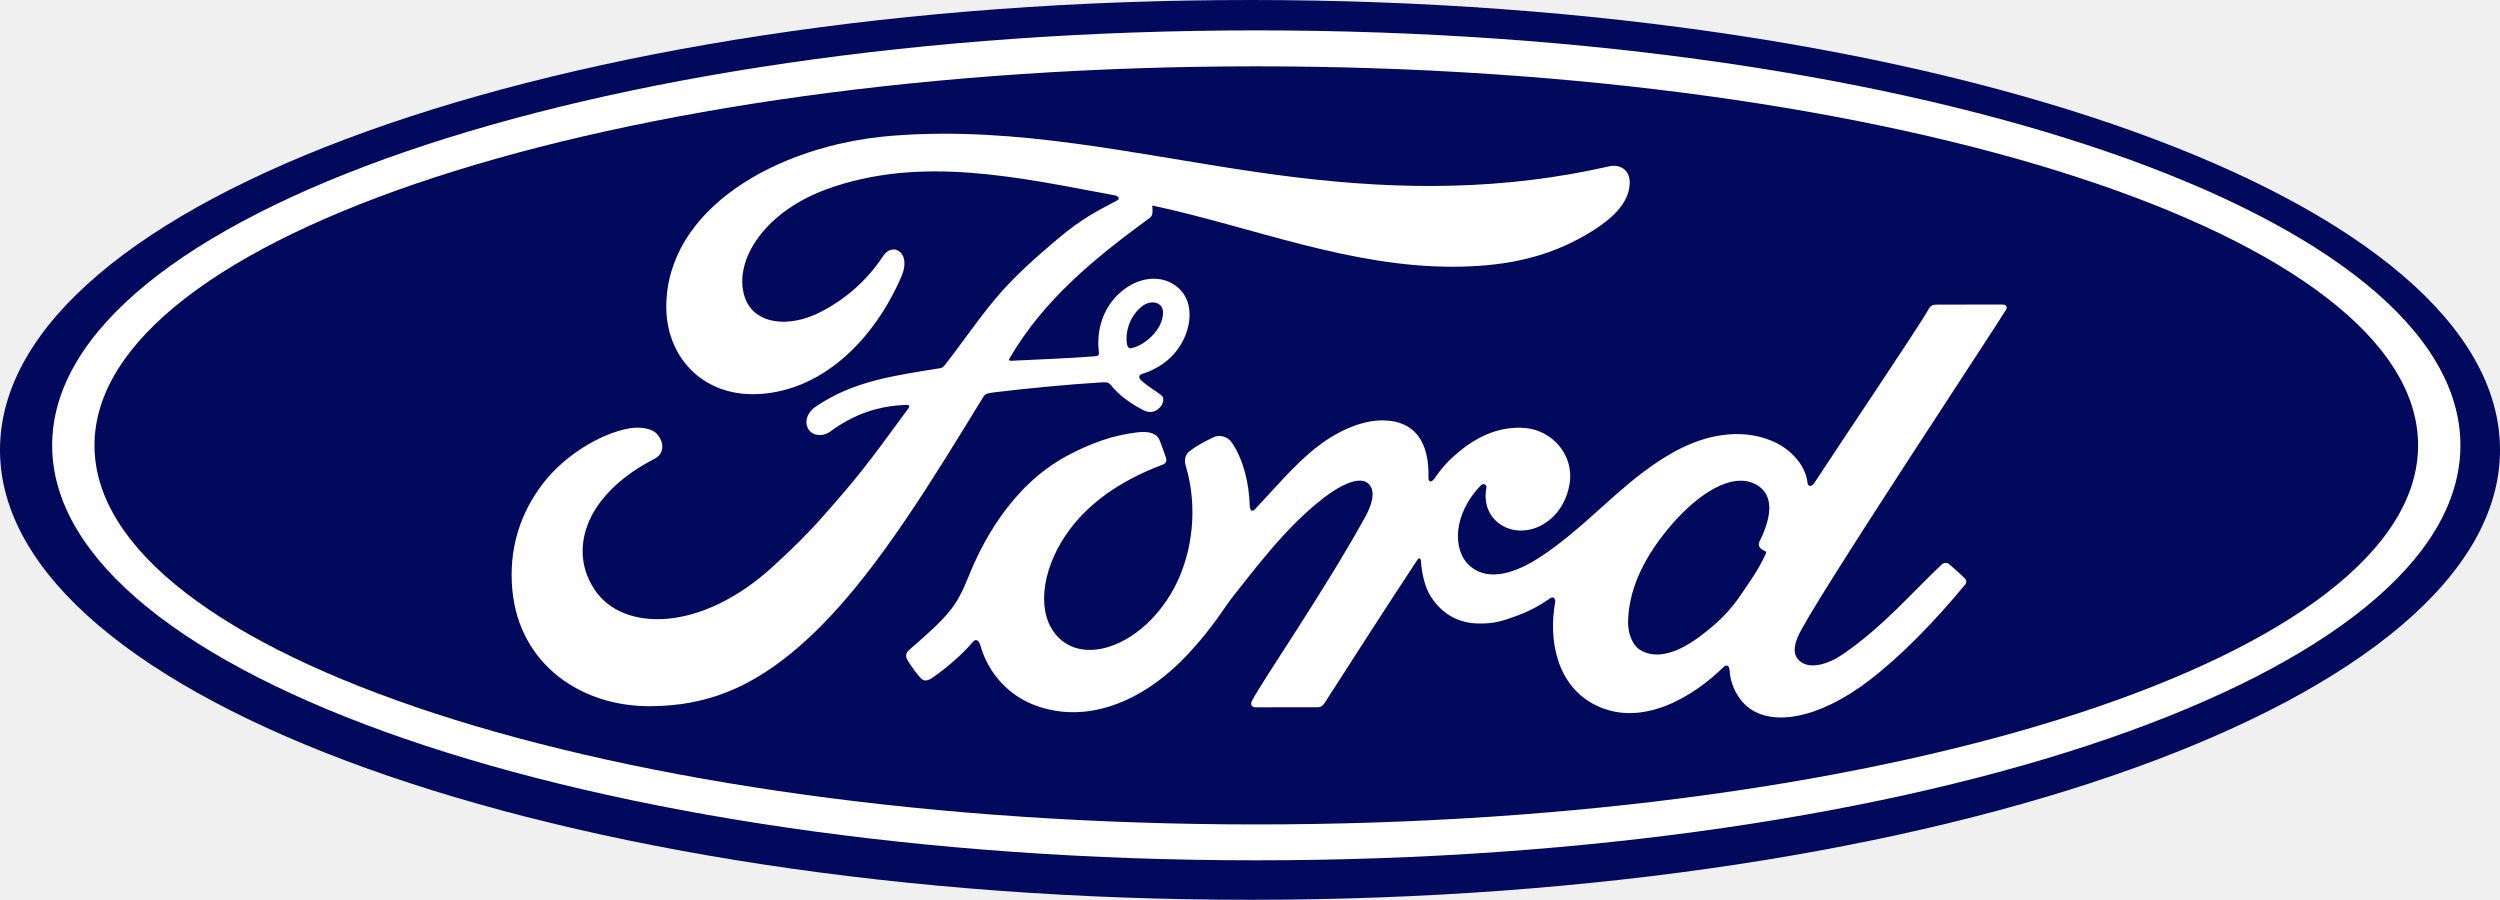
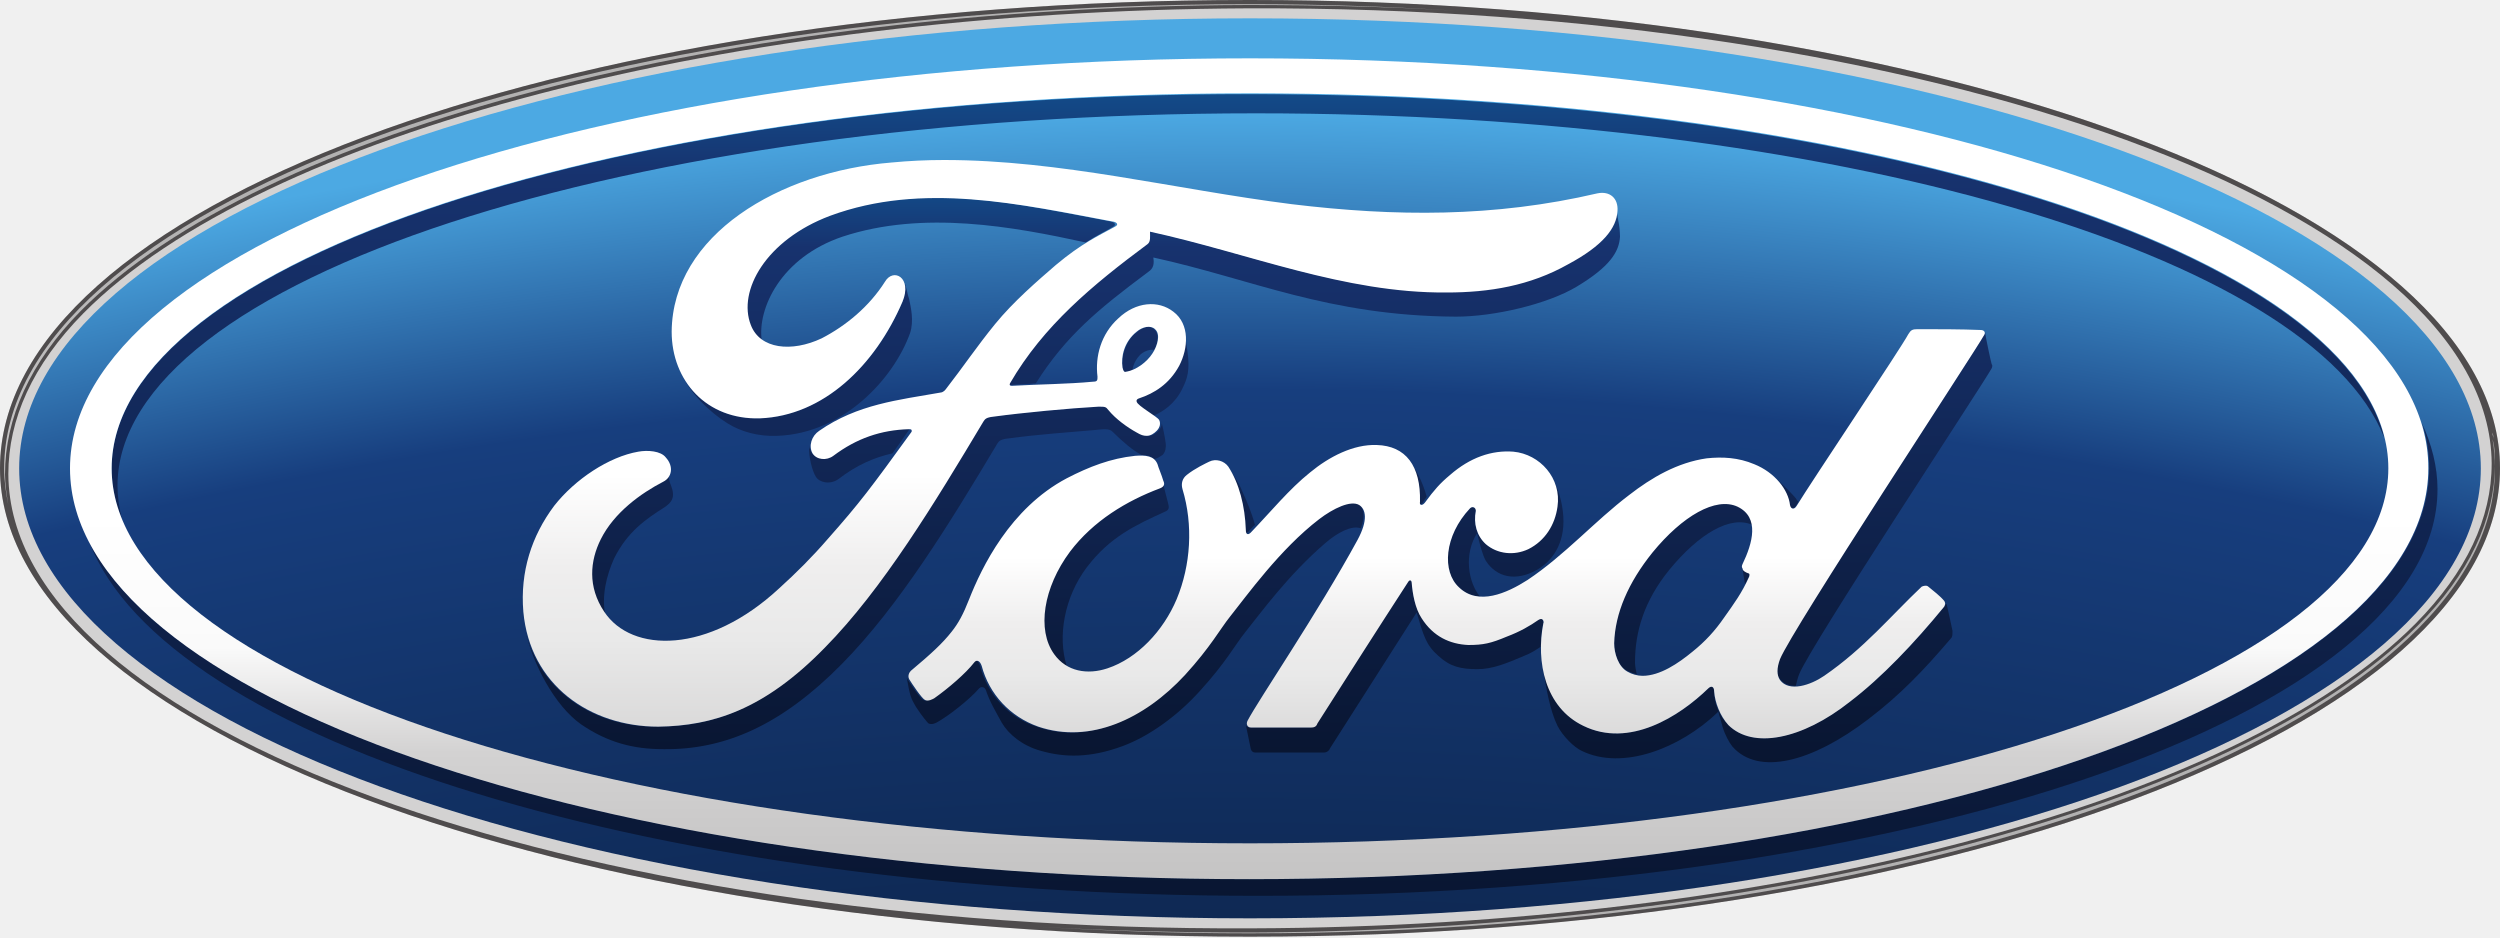
- <svg xmlns="http://www.w3.org/2000/svg" width="1000" height="359.914" version="1.1" viewBox="0 0 264.583 95.227" id="svg16">
-   <defs id="defs20" />
-   <g id="g2317">
-     <path d="M 132.292,0 C 59.2,0 -1.9786051e-4,21.282 -1.9786051e-4,47.615 c 0,26.324 59.204,47.613 132.292,47.613 73.097,0 132.292,-21.289 132.292,-47.613 C 264.584,21.281 205.39,0 132.292,0 Z" fill="#064a93" id="path2" style="fill:#00095b;fill-opacity:1;stroke-width:1" />
-     <path d="m 132.962,91.051 c -70.385,0 -127.442,-19.661 -127.442,-43.917 0,-24.258 57.058,-43.919 127.442,-43.919 70.378,0 127.432,19.659 127.432,43.919 0,24.254 -57.056,43.917 -127.432,43.917 z m 0,-84.03 c -67.912,0 -122.962,17.956 -122.962,40.114 0,22.158 55.048,40.117 122.962,40.117 67.911,0 122.952,-17.959 122.952,-40.117 0,-22.157 -55.045,-40.114 -122.952,-40.114 z" id="path6" style="fill:#ffffff;stroke-width:1" />
-     <path id="path8" style="fill:#ffffff;stroke-width:1" d="m 99.718,14.153 c -1.809,0.006 -3.626,0.076 -5.457,0.226 -12.155,1.013 -23.725,7.789 -23.746,18.077 -0.013,5.217 3.733,9.444 9.537,9.258 6.82,-0.229 12.419,-5.639 15.35,-12.46 1.112,-2.588 -0.948,-3.663 -1.928,-2.173 a 17.298,17.298 0 0 1 -6.882,6.062 c -3.209,1.556 -6.639,1.136 -7.679,-1.444 -1.462,-3.64 1.577,-9.087 8.512,-11.65 10.017,-3.672 20.498,-1.243 30.583,0.633 0.144,0 0.681,0.295 0.206,0.54 -1.806,0.975 -3.584,1.768 -6.354,4.128 -1.986,1.684 -4.586,3.926 -6.597,6.368 -1.996,2.407 -3.411,4.554 -5.283,6.934 -0.261,0.344 -0.582,0.328 -0.578,0.328 -4.563,0.763 -9.03,1.274 -13.12,4.09 -0.846,0.578 -1.213,1.604 -0.7,2.389 0.461,0.696 1.515,0.77 2.247,0.243 2.541,-1.882 5.157,-2.768 8.157,-2.85 0.131,0.008 0.194,0.029 0.231,0.109 0.023,0.045 0.009,0.14 -0.045,0.21 -4.494,6.173 -5.619,7.568 -9,11.395 -1.729,1.967 -3.43,3.627 -5.33,5.355 -7.676,7.061 -15.932,6.939 -18.894,2.512 -1.77,-2.657 -1.537,-5.446 -0.377,-7.76 1.428,-2.834 4.314,-4.911 6.714,-6.124 0.891,-0.45 1.147,-1.578 0.255,-2.606 -0.567,-0.67 -1.942,-0.789 -2.966,-0.603 -3.144,0.575 -6.859,2.928 -9.054,5.76 -2.474,3.178 -3.71,7.036 -3.295,11.366 0.745,7.813 7.242,12.326 14.618,12.274 5.869,-0.045 11.398,-1.806 18.05,-8.493 6.201,-6.236 11.851,-15.551 17.141,-24.189 0.166,-0.276 0.284,-0.424 1.088,-0.523 3.318,-0.411 8.217,-0.879 11.357,-1.059 0.698,-0.038 0.84,-0.03 1.12,0.315 0.818,1.022 2.047,1.889 3.031,2.417 0.48,0.258 0.708,0.387 1.085,0.393 0.465,0.01 0.827,-0.238 1.061,-0.5 0.333,-0.362 0.425,-0.835 0.245,-1.141 -0.188,-0.32 -2.378,-1.522 -2.443,-2.008 -0.048,-0.303 0.287,-0.376 0.287,-0.376 1.61,-0.5 3.285,-1.529 4.3,-3.454 0.997,-1.895 1.158,-4.424 -0.666,-5.83 -1.601,-1.235 -4.02,-1.04 -5.95,0.675 -1.888,1.665 -2.513,4.087 -2.258,6.21 0.046,0.368 0.027,0.492 -0.48,0.534 -2.902,0.23 -5.698,0.31 -8.808,0.473 -0.208,0.015 -0.274,-0.121 -0.153,-0.264 3.581,-6.16 8.928,-10.547 14.842,-14.867 0.392,-0.291 0.272,-0.844 0.256,-1.306 10.678,2.297 20.997,6.572 32.076,6.481 4.581,-0.037 8.967,-0.727 13.159,-3.004 3.687,-1.991 5.183,-3.833 5.293,-5.747 0.086,-1.323 -0.843,-2.159 -2.166,-1.874 -11.193,2.546 -21.871,2.518 -33.007,1.184 -12.719,-1.529 -24.924,-4.676 -37.584,-4.636 z m 22.343,17.853 c 0.262,0.014 0.506,0.101 0.704,0.269 0.59,0.499 0.311,1.744 -0.285,2.606 -0.651,0.951 -1.755,1.772 -2.762,1.972 -0.202,0.037 -0.377,-0.049 -0.46,-0.492 h -0.001 c -0.164,-1.173 0.222,-2.744 1.488,-3.851 0.396,-0.347 0.88,-0.527 1.316,-0.504 z m 89.855,0.225 c -2.035,0 -4.704,0.004 -6.825,0.004 -0.505,0 -0.766,0.061 -1.005,0.526 -0.782,1.485 -10.32,15.638 -12.096,18.388 -0.298,0.418 -0.664,0.36 -0.706,-0.117 -0.18,-1.632 -1.603,-3.508 -3.846,-4.406 -1.71,-0.687 -3.382,-0.811 -5.119,-0.583 -3.137,0.417 -5.932,2.057 -8.39,3.904 -3.703,2.789 -6.898,6.4 -11.023,9.07 -2.252,1.453 -5.335,2.72 -7.398,0.83 -1.867,-1.714 -1.657,-5.522 1.2,-8.466 0.301,-0.309 0.662,-0.051 0.605,0.226 -0.27,1.332 0.062,2.656 1.083,3.585 1.246,1.105 3.03,1.231 4.556,0.493 1.802,-0.883 2.86,-2.59 3.17,-4.528 0.477,-3.005 -1.86,-5.656 -4.782,-5.868 -2.375,-0.165 -4.652,0.653 -6.87,2.467 -1.113,0.913 -1.746,1.589 -2.707,2.943 -0.235,0.334 -0.595,0.368 -0.583,-0.125 0.111,-3.847 -1.497,-6.012 -4.71,-6.083 -2.492,-0.058 -5.157,1.28 -7.233,2.92 -2.276,1.81 -4.266,4.208 -6.399,6.462 -0.265,0.278 -0.497,0.265 -0.571,-0.274 -0.065,-2.549 -0.712,-5.018 -1.904,-6.771 -0.421,-0.61 -1.308,-0.912 -2.054,-0.5 -0.344,0.187 -1.543,0.732 -2.414,1.427 -0.433,0.353 -0.6,0.864 -0.41,1.519 1.15,3.807 0.897,8.137 -0.663,11.795 -1.433,3.348 -4.218,6.37 -7.49,7.392 -2.156,0.677 -4.398,0.346 -5.785,-1.547 -1.905,-2.612 -1.135,-7.154 1.703,-10.927 2.507,-3.32 6.13,-5.43 9.747,-6.789 0.426,-0.162 0.513,-0.432 0.393,-0.79 -0.197,-0.59 -0.51,-1.391 -0.639,-1.758 -0.331,-0.873 -1.26,-1.016 -2.393,-0.893 -2.627,0.303 -4.996,1.194 -7.337,2.435 -6.13,3.25 -9.202,9.54 -10.55,12.906 -0.648,1.615 -1.203,2.625 -1.92,3.519 -0.966,1.203 -2.179,2.297 -4.397,4.226 -0.2,0.177 -0.35,0.546 -0.182,0.888 0.227,0.465 1.38,2.077 1.706,2.221 0.361,0.176 0.78,-0.07 0.948,-0.19 1.552,-1.041 3.409,-2.692 4.318,-3.812 0.318,-0.383 0.646,-0.222 0.815,0.36 0.848,2.996 3.069,5.442 6.14,6.465 5.62,1.877 11.45,-0.84 15.85,-5.569 2.796,-3.005 3.805,-4.938 4.877,-6.252 1.816,-2.229 5.4,-7.215 9.667,-10.416 1.565,-1.18 3.418,-2.08 4.35,-1.483 0.747,0.48 0.988,1.595 -0.212,3.755 -4.35,7.867 -10.754,17.11 -11.928,19.353 -0.214,0.389 -0.027,0.694 0.384,0.694 2.277,-0.01 4.535,-0.005 6.602,-0.005 0.343,-0.016 0.498,-0.171 0.67,-0.412 3.339,-5.175 6.482,-10.103 9.85,-15.196 0.19,-0.3 0.363,-0.067 0.37,0.064 0.07,1.181 0.363,2.798 1.071,3.86 1.274,1.962 3.078,2.805 5.08,2.818 1.592,0.018 2.397,-0.222 4.114,-0.857 a 14.475,14.475 0 0 0 3.38,-1.796 c 0.503,-0.345 0.591,0.233 0.578,0.322 -0.772,4.109 0.182,8.977 4.306,10.996 4.936,2.41 10.358,-0.977 13.478,-4.034 0.305,-0.295 0.634,-0.264 0.665,0.37 0.066,1.168 0.598,2.553 1.574,3.523 2.614,2.598 7.89,1.569 13.185,-2.49 3.4,-2.597 6.957,-6.268 10.17,-10.155 0.119,-0.15 0.208,-0.393 -0.022,-0.637 -0.49,-0.507 -1.198,-1.087 -1.683,-1.534 -0.221,-0.186 -0.546,-0.133 -0.733,0.008 -3.293,3.101 -6.257,6.638 -10.543,9.563 -1.445,0.998 -3.747,1.804 -4.782,0.418 -0.403,-0.538 -0.357,-1.283 0.04,-2.26 1.251,-3.086 21.03,-32.904 22.056,-34.66 l 0.002,-0.002 c 0.176,-0.306 -0.01,-0.53 -0.4,-0.53 z m -27.715,18.642 c 0.518,-0.004 1.003,0.094 1.444,0.304 2.436,1.151 1.658,3.944 0.569,6.137 a 0.587,0.587 0 0 0 -0.044,0.452 c 0.04,0.228 0.34,0.449 0.635,0.554 0.103,0.038 0.161,0.112 0.044,0.352 -0.842,1.785 -1.614,2.814 -2.669,4.364 -0.968,1.433 -2.06,2.55 -3.384,3.626 -1.995,1.635 -4.765,3.414 -7.055,2.218 -1.018,-0.524 -1.457,-1.933 -1.437,-3.074 0.053,-3.21 1.49,-6.504 4.152,-9.742 2.637,-3.214 5.501,-5.172 7.745,-5.191 z" />
-   </g>
+ <svg xmlns="http://www.w3.org/2000/svg" version="1.1" id="svg6096" x="0px" y="0px" viewBox="0 0 300 112.5" style="enable-background:new 0 0 300 112.5;" xml:space="preserve">
+   <style type="text/css">
+ 	.st0{fill:#D3D2D2;}
+ 	.st1{fill:url(#path3558_1_);}
+ 	.st2{fill:url(#path3580_1_);}
+ 	.st3{fill:url(#path3602_1_);}
+ 	.st4{fill:url(#path3624_1_);}
+ 	.st5{fill:url(#path3646_1_);}
+ 	.st6{fill:url(#path3668_1_);}
+ 	.st7{fill:url(#path3690_1_);}
+ 	.st8{fill:url(#path3742_1_);}
+ 	.st9{fill:url(#path3764_1_);}
+ 	.st10{fill:url(#path3786_1_);}
+ 	.st11{fill:url(#path3808_1_);}
+ 	.st12{fill:url(#path3830_1_);}
+ 	.st13{fill:url(#path3852_1_);}
+ 	.st14{fill:url(#path3874_1_);}
+ 	.st15{fill:url(#path3896_1_);}
+ 	.st16{fill:url(#path3918_1_);}
+ 	.st17{fill:url(#path3940_1_);}
+ 	.st18{fill:url(#path3962_1_);}
+ 	.st19{fill:url(#path3984_1_);}
+ 	.st20{fill:url(#path4006_1_);}
+ 	.st21{fill:url(#path4028_1_);}
+ 	.st22{fill:url(#path4050_1_);}
+ 	.st23{fill:url(#path4072_1_);}
+ 	.st24{fill:url(#path4094_1_);}
+ 	.st25{fill:#4F4C4D;}
+ 	.st26{fill:url(#path4130_1_);}
+ 	.st27{fill:url(#path4154_1_);}
+ 	.st28{fill:url(#path4180_1_);}
+ 	.st29{fill:url(#path4206_1_);}
+ 	.st30{fill:url(#path4232_1_);}
+ </style>
+   <path id="path3532" class="st0" d="M299.1,51.9c0.1,0.3,0.1,0.5,0.1,0.8C299.2,52.4,299.1,52.2,299.1,51.9 M150,0  C66.7,0,0,25,0,56.2c0,31.1,67.3,56.2,150,56.2c82.7,0,150-25.2,150-56.2C300,25.2,232.7,0,150,0" />
+   <radialGradient id="path3558_1_" cx="-807.754" cy="596.238" r="1" gradientTransform="matrix(647.6554 0 0 -631.5305 523294.938 377163.094)" gradientUnits="userSpaceOnUse">
+     <stop offset="0" style="stop-color:#00050D" />
+     <stop offset="0.7" style="stop-color:#051125" />
+     <stop offset="0.904" style="stop-color:#173E7E" />
+     <stop offset="0.955" style="stop-color:#4CA9E3" />
+     <stop offset="1" style="stop-color:#4CA9E3" />
+   </radialGradient>
+   <path id="path3558" class="st1" d="M2.3,56.2c0,29.8,66.1,54,147.7,54l0,0c81.6,0,147.7-24.1,147.7-54l0,0c0-29.8-66.1-54-147.7-54  l0,0C68.4,2.2,2.3,26.4,2.3,56.2" />
+   <linearGradient id="path3580_1_" gradientUnits="userSpaceOnUse" x1="-813.207" y1="589.941" x2="-812.207" y2="589.941" gradientTransform="matrix(0 -114.3202 -114.3202 0 67591.914 -92852.281)">
+     <stop offset="0" style="stop-color:#08142E" />
+     <stop offset="0.809" style="stop-color:#17326E" />
+     <stop offset="1" style="stop-color:#0D69A9" />
+   </linearGradient>
+   <path id="path3580" class="st2" d="M13.4,56.2c0,2,0.4,4,1.2,6l0,0c-0.3-1.3-0.5-2.6-0.5-3.9l0,0c0-24.7,61.1-44.7,136.6-44.7l0,0  c69.4,0,126.7,16.9,135.4,38.9l0,0c-5.8-23.1-64.5-41.2-136.1-41.2l0,0C74.6,11.2,13.4,31.4,13.4,56.2" />
+   <linearGradient id="path3602_1_" gradientUnits="userSpaceOnUse" x1="-813.207" y1="589.942" x2="-812.207" y2="589.942" gradientTransform="matrix(0 -114.3306 -114.3306 0 67599.969 -92860.68)">
+     <stop offset="0" style="stop-color:#08142E" />
+     <stop offset="0.809" style="stop-color:#17326E" />
+     <stop offset="1" style="stop-color:#0D69A9" />
+   </linearGradient>
+   <path id="path3602" class="st3" d="M291.5,56.2c0,27.2-63.4,49.3-141.5,49.3l0,0C80.4,105.5,22.6,88,10.7,65l0,0  c9.1,24,68.4,42.5,140.3,42.5l0,0c78.2,0,141.5-21.9,141.5-48.8l0,0c0-2.7-0.7-5.4-1.9-8l0,0C291.2,52.4,291.5,54.3,291.5,56.2" />
+   <linearGradient id="path3624_1_" gradientUnits="userSpaceOnUse" x1="-815.072" y1="586.812" x2="-814.072" y2="586.812" gradientTransform="matrix(0 -79.21 -79.21 0 46656.984 -64467.785)">
+     <stop offset="0" style="stop-color:#08142E" />
+     <stop offset="0.809" style="stop-color:#17326E" />
+     <stop offset="1" style="stop-color:#0D69A9" />
+   </linearGradient>
+   <path id="path3624" class="st4" d="M176.4,61c-3.2,3.3-3.4,7.6-1.3,9.5l0,0c0.7,0.7,1.6,1,2.5,1.1l0,0c-1.4-1.7-2-5.1-0.3-7.7l0,0  c-0.3-0.8-0.4-1.7-0.2-2.6l0,0c0-0.2-0.1-0.4-0.3-0.4l0,0C176.6,60.8,176.5,60.9,176.4,61" />
+   <linearGradient id="path3646_1_" gradientUnits="userSpaceOnUse" x1="-814.992" y1="586.946" x2="-813.992" y2="586.946" gradientTransform="matrix(0 -80.2656 -80.2656 0 47321.023 -65321.43)">
+     <stop offset="0" style="stop-color:#08142E" />
+     <stop offset="0.809" style="stop-color:#17326E" />
+     <stop offset="1" style="stop-color:#0D69A9" />
+   </linearGradient>
+   <path id="path3646" class="st5" d="M209.1,68c0,0.5,0.2,1.4,0.3,2.1l0,0c0.2-0.3,0.3-0.6,0.5-1l0,0c0.1-0.3,0.1-0.3-0.1-0.4l0,0  c-0.3-0.1-0.7-0.4-0.7-0.6l0,0C209,68.1,209,68.1,209.1,68L209.1,68L209.1,68L209.1,68z" />
+   <linearGradient id="path3668_1_" gradientUnits="userSpaceOnUse" x1="-815.541" y1="586.024" x2="-814.541" y2="586.024" gradientTransform="matrix(0 -73.5277 -73.5277 0 43303.434 -59873.602)">
+     <stop offset="0" style="stop-color:#08142E" />
+     <stop offset="0.809" style="stop-color:#17326E" />
+     <stop offset="1" style="stop-color:#0D69A9" />
+   </linearGradient>
+   <path id="path3668" class="st6" d="M212.9,57.2c1.1,1,1.7,2.2,1.8,3.4l0,0c0,0.5,0.5,0.6,0.8,0.1l0,0c0.1-0.1,0.2-0.3,0.3-0.5l0,0  c-0.1-0.1-0.2-0.2-0.3-0.4l0,0C215.1,59.3,214,58.2,212.9,57.2L212.9,57.2z" />
+   <linearGradient id="path3690_1_" gradientUnits="userSpaceOnUse" x1="-815.328" y1="586.382" x2="-814.328" y2="586.382" gradientTransform="matrix(0 -76.0038 -76.0038 0 44737.418 -61875.711)">
+     <stop offset="0" style="stop-color:#08142E" />
+     <stop offset="0.809" style="stop-color:#17326E" />
+     <stop offset="1" style="stop-color:#0D69A9" />
+   </linearGradient>
+   <path id="path3690" class="st7" d="M169,55.2c0.8,1.2,1.2,2.8,1.2,4.9l0,0c0,0.5,0.4,0.5,0.6,0.1l0,0c0.1-0.2,0.3-0.4,0.4-0.6l0,0  C170.7,57.7,169.7,55.9,169,55.2z" />
+   <linearGradient id="path3742_1_" gradientUnits="userSpaceOnUse" x1="-815.002" y1="586.93" x2="-814.002" y2="586.93" gradientTransform="matrix(0 -80.1365 -80.1365 0 47236.438 -65217.027)">
+     <stop offset="0" style="stop-color:#08142E" />
+     <stop offset="0.809" style="stop-color:#17326E" />
+     <stop offset="1" style="stop-color:#0D69A9" />
+   </linearGradient>
+   <path id="path3742" class="st8" d="M198.3,66.2c-3,3.6-4.6,7.3-4.6,10.9l0,0c0,1.3,0.5,2.9,1.6,3.4l0,0c0.4,0.2,0.7,0.3,1.1,0.4l0,0  c-0.1-0.5-0.2-1-0.2-1.4l0,0c0-3.7,1.1-7.4,4.1-11.1l0,0c3.6-4.4,7.4-6.6,10-5.4l0,0c-0.1-1-0.6-1.8-1.7-2.3l0,0  c-0.5-0.2-1-0.3-1.6-0.3l0,0C204.4,60.4,201.2,62.6,198.3,66.2" />
+   <linearGradient id="path3764_1_" gradientUnits="userSpaceOnUse" x1="-815.003" y1="586.928" x2="-814.003" y2="586.928" gradientTransform="matrix(0 -80.1195 -80.1195 0 47156.973 -65203.328)">
+     <stop offset="0" style="stop-color:#08142E" />
+     <stop offset="0.809" style="stop-color:#17326E" />
+     <stop offset="1" style="stop-color:#0D69A9" />
+   </linearGradient>
+   <path id="path3764" class="st9" d="M138.9,58.5c-4,1.5-8,3.9-10.8,7.6l0,0c-3.2,4.2-4,9.3-1.9,12.3l0,0c0.5,0.7,1.1,1.2,1.8,1.5l0,0  c-1.1-3.5-0.3-8.2,2.4-11.8l0,0c2.8-3.7,5.9-5.1,9.4-6.7l0,0c0.5-0.2,0.5-0.5,0.4-0.9l0,0c-0.2-0.7-0.6-2.5-0.8-2.9l0,0l0,0  C139.5,58.1,139.4,58.4,138.9,58.5" />
+   <linearGradient id="path3786_1_" gradientUnits="userSpaceOnUse" x1="-815.045" y1="586.858" x2="-814.045" y2="586.858" gradientTransform="matrix(0 -79.5717 -79.5717 0 46864.562 -64760.156)">
+     <stop offset="0" style="stop-color:#08142E" />
+     <stop offset="0.809" style="stop-color:#17326E" />
+     <stop offset="1" style="stop-color:#0D69A9" />
+   </linearGradient>
+   <path id="path3786" class="st10" d="M168.9,69.8c-3.7,5.7-7.2,11.2-10.9,17l0,0c-0.2,0.3-0.4,0.4-0.7,0.5l0,0c-2.3,0-4.8,0-7.3,0  l0,0c-0.3,0-0.4-0.1-0.5-0.3l0,0c0.2,0.9,0.5,2.5,0.6,2.9l0,0c0.1,0.3,0.3,0.4,0.5,0.4l0,0c2.7,0,6,0,8.3,0l0,0  c0.3,0,0.6-0.2,0.7-0.5l0,0c3.4-5.3,7-11,10.4-16.3l0,0c0.8,2.7,1.1,3.9,2.6,5.2l0,0c1.4,1.3,2.7,1.6,4.7,1.6l0,0  c1.8,0,3.5-0.7,5.6-1.6l0,0c0.8-0.3,1.4-0.7,2-1.1l0,0c0-1,0.1-2,0.3-2.9l0,0c0-0.1-0.1-0.7-0.6-0.4l0,0c-1,0.7-2.2,1.4-3.8,2l0,0  c-1.9,0.7-2.8,1-4.6,1l0,0c-2.2,0-4.2-1-5.6-3.2l0,0c-0.8-1.2-1.1-3-1.2-4.3l0,0c0-0.1-0.1-0.2-0.2-0.2l0,0  C169.1,69.7,169,69.7,168.9,69.8" />
+   <linearGradient id="path3808_1_" gradientUnits="userSpaceOnUse" x1="-815.001" y1="586.932" x2="-814.001" y2="586.932" gradientTransform="matrix(0 -80.1548 -80.1548 0 47255.039 -65231.855)">
+     <stop offset="0" style="stop-color:#08142E" />
+     <stop offset="0.809" style="stop-color:#17326E" />
+     <stop offset="1" style="stop-color:#0D69A9" />
+   </linearGradient>
+   <path id="path3808" class="st11" d="M233.3,72.8c-3.6,4.4-7.5,8.5-11.3,11.4l0,0c-5.9,4.6-11.7,5.7-14.6,2.8l0,0  c-1.1-1.1-1.7-2.6-1.7-4l0,0c0-0.7-0.4-0.7-0.7-0.4l0,0c-3.5,3.4-9.5,7.2-15,4.5l0,0c-2.7-1.4-4.2-3.9-4.8-6.7l0,0  c0.3,2,0.8,4.9,1.7,6.7l0,0c0.6,1.2,2,2.6,2.9,3l0,0c4.9,2.4,11.8-0.3,16.3-4.6l0,0c0-0.1,0.1-0.1,0.1-0.1l0,0  c0.2,0.8,0.5,1.7,0.5,1.8l0,0c0.3,1,0.8,1.9,1.2,2.4l0,0c3.1,3.5,9.5,1.9,16.3-3.3l0,0c3.8-2.9,6.6-5.8,10-9.8l0,0  c0.1-0.2,0.1-0.4,0.1-0.8l0,0c-0.2-0.9-0.5-2.4-0.7-3.2l0,0C233.4,72.5,233.4,72.7,233.3,72.8 M185.1,80.2c0,0.1,0,0.2,0,0.2l0,0  C185.1,80.4,185.1,80.3,185.1,80.2L185.1,80.2C185.1,80.3,185.1,80.2,185.1,80.2L185.1,80.2z" />
+   <linearGradient id="path3830_1_" gradientUnits="userSpaceOnUse" x1="-814.997" y1="586.938" x2="-813.997" y2="586.938" gradientTransform="matrix(0 -80.2057 -80.2057 0 47258.246 -65272.996)">
+     <stop offset="0" style="stop-color:#08142E" />
+     <stop offset="0.809" style="stop-color:#17326E" />
+     <stop offset="1" style="stop-color:#0D69A9" />
+   </linearGradient>
+   <path id="path3830" class="st12" d="M186.8,60.7c-0.3,2.2-1.5,4.1-3.5,5.1l0,0c-1.7,0.8-3.7,0.7-5.1-0.6l0,0c-0.4-0.4-0.7-0.9-1-1.4  l0,0c0.4,1.6,0.7,2.8,1.1,3.5l0,0c1.3,2,3.6,2.5,6.1,1.1l0,0c1.8-1,3.4-3.1,3.2-6.4l0,0c-0.1-1.7-0.6-3.4-1.4-4.8l0,0  C186.8,58.3,187,59.5,186.8,60.7" />
+   <linearGradient id="path3852_1_" gradientUnits="userSpaceOnUse" x1="-815.002" y1="586.929" x2="-814.002" y2="586.929" gradientTransform="matrix(0 -80.1351 -80.1351 0 47259.828 -65215.953)">
+     <stop offset="0" style="stop-color:#08142E" />
+     <stop offset="0.809" style="stop-color:#17326E" />
+     <stop offset="1" style="stop-color:#0D69A9" />
+   </linearGradient>
+   <path id="path3852" class="st13" d="M238.1,40.1c-1.1,2-23.1,35.4-24.5,38.9l0,0c-0.4,1.1-0.5,1.9,0,2.5l0,0  c0.5,0.6,1.1,0.8,1.9,0.8l0,0c0.1-0.4,0.2-0.9,0.4-1.4l0,0c1.4-3.5,22-34.7,23.1-36.7l0,0c0.1-0.2,0.1-0.4,0-0.5l0,0  c-0.1-0.3-0.8-3.6-0.8-3.9l0,0C238.2,39.9,238.2,40,238.1,40.1" />
+   <linearGradient id="path3874_1_" gradientUnits="userSpaceOnUse" x1="-815.144" y1="586.692" x2="-814.144" y2="586.692" gradientTransform="matrix(0 -78.2857 -78.2857 0 46078.316 -63720.621)">
+     <stop offset="0" style="stop-color:#08142E" />
+     <stop offset="0.809" style="stop-color:#17326E" />
+     <stop offset="1" style="stop-color:#0D69A9" />
+   </linearGradient>
+   <path id="path3874" class="st14" d="M146.9,55.7c0.1,0.1,0.1,0.1,0.2,0.2l0,0c1.3,2,2,4.7,2.1,7.6l0,0c0.1,0.6,0.3,0.6,0.6,0.3l0,0  c0.3-0.3,0.5-0.6,0.8-0.8l0,0c-0.4-1.5-1-2.9-1.6-4.2l0,0C148.8,58.2,147.8,56.5,146.9,55.7z" />
+   <linearGradient id="path3896_1_" gradientUnits="userSpaceOnUse" x1="-815.043" y1="586.861" x2="-814.043" y2="586.861" gradientTransform="matrix(0 -79.5963 -79.5963 0 46848.242 -64780.055)">
+     <stop offset="0" style="stop-color:#08142E" />
+     <stop offset="0.809" style="stop-color:#17326E" />
+     <stop offset="1" style="stop-color:#0D69A9" />
+   </linearGradient>
+   <path id="path3896" class="st15" d="M158.1,62.3c-4.7,3.6-8.7,9.2-10.7,11.7l0,0c-1.2,1.5-2.3,3.6-5.4,7l0,0  c-4.9,5.3-11.4,8.4-17.6,6.2l0,0c-3.4-1.1-5.9-3.9-6.8-7.3l0,0c-0.2-0.7-0.6-0.8-0.9-0.4l0,0c-1,1.3-3.1,3.1-4.8,4.3l0,0  c-0.2,0.1-0.7,0.4-1.1,0.2l0,0c-0.4-0.2-1.6-2-1.9-2.5l0,0c0-0.1-0.1-0.1-0.1-0.2l0,0v0c0.4,2.2,0.5,2.5,1.1,3.5l0,0  c0.7,1.1,1.4,1.9,1.5,2l0,0c0.4,0.2,0.8,0,1-0.1l0,0c1.3-0.7,3.9-2.7,5.1-4.1l0,0c0.3-0.3,0.7-0.1,0.8,0.2l0,0  c0.5,1.5,1.2,2.6,1.9,3.9l0,0c0.8,1.4,2.5,2.8,4.7,3.4l0,0c2.8,0.8,5.9,0.9,9.9-0.6l0,0c3.2-1.2,6.6-3.7,9.2-6.6l0,0  c3.1-3.4,4.2-5.5,5.4-7l0,0c2-2.5,5.2-6.9,9.6-10.7l0,0c1.5-1.3,3.2-2.2,4.3-1.8l0,0c0.6-1.6,0.3-2.5-0.3-3l0,0  c-0.2-0.1-0.5-0.2-0.8-0.2l0,0C161,60.4,159.5,61.3,158.1,62.3" />
+   <linearGradient id="path3918_1_" gradientUnits="userSpaceOnUse" x1="-815.002" y1="586.929" x2="-814.002" y2="586.929" gradientTransform="matrix(0 -80.1316 -80.1316 0 47107.398 -65213.121)">
+     <stop offset="0" style="stop-color:#08142E" />
+     <stop offset="0.809" style="stop-color:#17326E" />
+     <stop offset="1" style="stop-color:#0D69A9" />
+   </linearGradient>
+   <path id="path3918" class="st16" d="M79.3,57.8c-2.7,1.4-5.9,3.7-7.5,6.9l0,0c-1.3,2.6-1.5,5.7,0.4,8.7l0,0c0.2,0.2,0.3,0.5,0.5,0.7  l0,0c-0.6-2.5,0.1-5.1,1-7.1l0,0c1.6-3.2,3.8-4.7,6-6.1l0,0c0.9-0.6,1.4-1.2,0.8-2.7l0,0c-0.2-0.4-0.3-1.2-0.4-1.9l0,0  C80.2,56.9,79.9,57.5,79.3,57.8" />
+   <linearGradient id="path3940_1_" gradientUnits="userSpaceOnUse" x1="-815.004" y1="586.927" x2="-814.004" y2="586.927" gradientTransform="matrix(0 -80.1145 -80.1145 0 47133.027 -65199.25)">
+     <stop offset="0" style="stop-color:#08142E" />
+     <stop offset="0.809" style="stop-color:#17326E" />
+     <stop offset="1" style="stop-color:#0D69A9" />
+   </linearGradient>
+   <path id="path3940" class="st17" d="M99.4,25.9c-7.7,2.9-11.1,9-9.5,13.1l0,0c0.3,0.8,0.8,1.4,1.5,1.8l0,0  c-0.5-3.8,2.3-9.9,9.7-12.4l0,0c9.7-3.2,20.5-1.2,29.2,0.7l0,0c1.2-0.8,2.3-1.3,3.3-1.9l0,0c0.5-0.3-0.1-0.6-0.2-0.6l0,0  c-6.9-1.3-14.1-2.9-21.1-2.9l0,0C107.9,23.7,103.6,24.3,99.4,25.9" />
+   <linearGradient id="path3962_1_" gradientUnits="userSpaceOnUse" x1="-815.002" y1="586.929" x2="-814.002" y2="586.929" gradientTransform="matrix(0 -80.1344 -80.1344 0 47134.477 -65215.367)">
+     <stop offset="0" style="stop-color:#08142E" />
+     <stop offset="0.809" style="stop-color:#17326E" />
+     <stop offset="1" style="stop-color:#0D69A9" />
+   </linearGradient>
+   <path id="path3962" class="st18" d="M131.7,48.8c-3.5,0.2-8.9,0.7-12.6,1.2l0,0c-0.9,0.1-1,0.3-1.2,0.6l0,0  c-5.9,9.7-12.1,20.1-19,27.1l0,0c-7.4,7.5-13.5,9.5-20,9.5l0,0c-7.5,0.1-14.2-4.2-15.9-11.7l0,0c0.9,4.2,3.6,9.2,6.7,11.4l0,0  c3.2,2.2,6.3,3,9.9,3l0,0c7.4,0.1,14.2-2.9,21.4-10.2l0,0c6.9-7,12.9-16.8,18.7-26.5l0,0c0.2-0.3,0.4-0.5,1.4-0.6l0,0  c3.7-0.5,7-0.7,10.3-1l0,0c1-0.1,1.7-0.2,2.1,0.2l0,0c1.2,1.2,2.5,2.3,3.5,2.8l0,0c0.6,0,1.1,0.1,1.5,0.5l0,0c0.4-0.1,0.7-0.3,1-0.5  l0,0c0.4-0.4,0.4-0.9,0.4-1.3l0,0c-0.1-0.8-0.4-2.4-0.6-2.8l0,0c0.2,0.3,0.1,0.8-0.3,1.2l0,0c-0.3,0.3-0.7,0.6-1.2,0.6l0,0  c-0.4,0-0.7-0.2-1.2-0.4l0,0c-1.1-0.6-2.5-1.6-3.4-2.7l0,0c-0.2-0.3-0.4-0.4-0.8-0.4l0,0C132,48.7,131.9,48.8,131.7,48.8" />
+   <linearGradient id="path3984_1_" gradientUnits="userSpaceOnUse" x1="-814.999" y1="586.934" x2="-813.999" y2="586.934" gradientTransform="matrix(0 -80.1746 -80.1746 0 47160.359 -65247.84)">
+     <stop offset="0" style="stop-color:#08142E" />
+     <stop offset="0.809" style="stop-color:#17326E" />
+     <stop offset="1" style="stop-color:#0D69A9" />
+   </linearGradient>
+   <path id="path3984" class="st19" d="M99.9,54.6c-0.8,0.6-2,0.5-2.5-0.3l0,0c-0.2-0.3-0.3-0.6-0.3-0.8l0,0c-0.1,1.3,0.4,3.1,0.8,3.7  l0,0c0.4,0.7,1.7,1,2.7,0.3l0,0c2.2-1.7,4.3-2.6,6.5-3.1l0,0c0.6-0.8,1.2-1.7,1.9-2.7l0,0c0.1-0.1,0.1-0.2,0-0.2l0,0  c0-0.1-0.1-0.1-0.3-0.1l0,0C105.6,51.5,102.7,52.5,99.9,54.6" />
+   <linearGradient id="path4006_1_" gradientUnits="userSpaceOnUse" x1="-815.133" y1="586.711" x2="-814.133" y2="586.711" gradientTransform="matrix(0 -78.4306 -78.4306 0 46209.645 -63838.473)">
+     <stop offset="0" style="stop-color:#08142E" />
+     <stop offset="0.809" style="stop-color:#17326E" />
+     <stop offset="1" style="stop-color:#0D69A9" />
+   </linearGradient>
+   <path id="path4006" class="st20" d="M193.5,23.8c0,0.1,0.1,0.1,0.1,0.2l0,0C193.6,23.9,193.6,23.8,193.5,23.8z" />
+   <linearGradient id="path4028_1_" gradientUnits="userSpaceOnUse" x1="-815.003" y1="586.928" x2="-814.003" y2="586.928" gradientTransform="matrix(0 -80.1255 -80.1255 0 47185.605 -65208.18)">
+     <stop offset="0" style="stop-color:#08142E" />
+     <stop offset="0.809" style="stop-color:#17326E" />
+     <stop offset="1" style="stop-color:#0D69A9" />
+   </linearGradient>
+   <path id="path4028" class="st21" d="M193.9,25.2c-0.1,2.1-1.8,4.2-5.9,6.4l0,0c-4.7,2.6-9.5,3.3-14.6,3.4l0,0  c-12.3,0.1-23.8-4.7-35.6-7.3l0,0c0,0.5,0.1,1.1-0.3,1.5l0,0C130.9,34.1,125,39,121,45.9l0,0c-0.1,0.2-0.1,0.3,0.2,0.3l0,0  c1.1-0.1,2.1-0.1,3.1-0.2l0,0c3.6-5.7,7.5-8.9,13.4-13.3l0,0c0.4-0.3,0.9-0.6,0.7-1.8l0,0c11.9,2.6,20.9,7,36.3,7.1l0,0  c4.6,0,11-1.5,14.5-3.6l0,0c4-2.4,5.1-4.2,5.2-6l0,0c0-0.6-0.1-1.5-0.2-1.9l0,0c-0.1-0.6-0.2-1.4-0.4-2l0,0  C193.9,24.6,193.9,24.9,193.9,25.2" />
+   <linearGradient id="path4050_1_" gradientUnits="userSpaceOnUse" x1="-815.354" y1="586.34" x2="-814.354" y2="586.34" gradientTransform="matrix(0 -75.7006 -75.7006 0 44523.125 -61631.156)">
+     <stop offset="0" style="stop-color:#08142E" />
+     <stop offset="0.809" style="stop-color:#17326E" />
+     <stop offset="1" style="stop-color:#0D69A9" />
+   </linearGradient>
+   <path id="path4050" class="st22" d="M136.6,39.7c-0.1,0.1-0.3,0.3-0.5,0.4l0,0c-1.2,1.2-1.5,2.8-1.4,4l0,0c0.1,0.5,0.3,0.6,0.5,0.5  l0,0c0.2,0,0.5-0.1,0.7-0.2l0,0c0.1-0.7,0.4-1.3,1-1.9l0,0c0.5-0.4,1.1-0.6,1.6-0.5l0,0c0.5-0.9,0.6-2,0-2.5l0,0  c-0.2-0.2-0.5-0.3-0.9-0.3l0,0C137.4,39.3,137,39.4,136.6,39.7" />
+   <linearGradient id="path4072_1_" gradientUnits="userSpaceOnUse" x1="-815.002" y1="586.929" x2="-814.002" y2="586.929" gradientTransform="matrix(0 -80.1342 -80.1342 0 47172.555 -65215.188)">
+     <stop offset="0" style="stop-color:#08142E" />
+     <stop offset="0.809" style="stop-color:#17326E" />
+     <stop offset="1" style="stop-color:#0D69A9" />
+   </linearGradient>
+   <path id="path4072" class="st23" d="M141.3,43.9c-1.1,2.2-3,3.3-4.8,3.9l0,0c0,0-0.4,0.1-0.3,0.4l0,0c0,0.4,1.3,1.2,2.1,1.7l0,0  c0.1,0,0.3-0.1,0.3-0.1l0,0c0.9-0.4,2.4-1.3,3.3-3.2l0,0c0.6-1.2,0.9-2.2,0.6-4.4l0,0c-0.2-1.5-0.5-2.9-0.9-3.5l0,0  C142.5,40.3,142.2,42.3,141.3,43.9" />
+   <linearGradient id="path4094_1_" gradientUnits="userSpaceOnUse" x1="-815.002" y1="586.93" x2="-814.002" y2="586.93" gradientTransform="matrix(0 -80.1372 -80.1372 0 47130.418 -65217.613)">
+     <stop offset="0" style="stop-color:#08142E" />
+     <stop offset="0.809" style="stop-color:#17326E" />
+     <stop offset="1" style="stop-color:#0D69A9" />
+   </linearGradient>
+   <path id="path4094" class="st24" d="M108.5,33.8c0.2,0.5,0.2,1.4-0.2,2.4l0,0c-3.3,7.7-9.5,13.7-17.1,14l0,0c-4.6,0.1-8-2.2-9.6-5.6  l0,0c1.2,2.6,3.6,4.9,5.7,6.2l0,0c1.6,1,3.7,1.6,6,1.5l0,0c7.9-0.3,13.9-6.8,15.9-12.3l0,0c0.5-1.5,0.1-3.1-0.1-4.1l0,0  C108.9,35.4,108.8,34.5,108.5,33.8L108.5,33.8L108.5,33.8z" />
+   <path id="path4106" class="st25" d="M299.1,51.9c0.1,0.3,0.1,0.5,0.1,0.8C299.2,52.4,299.1,52.2,299.1,51.9 M1,56.9  c0-6.6,2.9-13.1,9-19.3C31.5,15.9,87.7,1.3,149.7,1C231.9,0.7,298.8,25.2,299,55.6c0,6.6-3,13-9.1,19.2  c-21.5,21.7-77.6,36.4-139.6,36.6C68.1,111.8,1.2,87.3,1,56.9 M150,0C66.7,0,0,25,0,56.2c0,31.1,67.3,56.2,150,56.2  c82.7,0,150-25.2,150-56.2C300,25.2,232.7,0,150,0" />
+   <linearGradient id="path4130_1_" gradientUnits="userSpaceOnUse" x1="-814.029" y1="592.109" x2="-813.029" y2="592.109" gradientTransform="matrix(-34.6579 -129.3445 -129.3445 34.6579 48490.48 -125672.055)">
+     <stop offset="0" style="stop-color:#B2B1B1" />
+     <stop offset="0.35" style="stop-color:#DEDDDE" />
+     <stop offset="0.65" style="stop-color:#DEDDDE" />
+     <stop offset="1" style="stop-color:#B2B1B1" />
+   </linearGradient>
+   <path id="path4130" class="st26" d="M0.5,56.2c0,1.5,0.2,2.9,0.5,4.4l0,0c-0.2-1.2-0.4-2.5-0.4-3.7l0,0c0-6.7,3-13.4,9.1-19.6l0,0  C31.3,15.5,87.6,0.8,149.7,0.6l0,0c8.6,0,17.1,0.2,25.3,0.7l0,0c-8.1-0.5-16.5-0.8-25-0.8l0,0C67.1,0.5,0.5,25.3,0.5,56.2" />
+   <linearGradient id="path4154_1_" gradientUnits="userSpaceOnUse" x1="-814.053" y1="592.086" x2="-813.053" y2="592.086" gradientTransform="matrix(-34.497 -128.7448 -128.7448 34.497 48353.828 -125161.703)">
+     <stop offset="0" style="stop-color:#B2B1B1" />
+     <stop offset="0.35" style="stop-color:#DEDDDE" />
+     <stop offset="0.65" style="stop-color:#DEDDDE" />
+     <stop offset="1" style="stop-color:#B2B1B1" />
+   </linearGradient>
+   <path id="path4154" class="st27" d="M299.4,55.6c0,6.7-3.1,13.3-9.3,19.5l0,0c-21.5,21.7-77.8,36.5-139.9,36.8l0,0  c-8.8,0-17.4-0.2-25.8-0.7l0,0c8.3,0.5,16.8,0.8,25.5,0.8l0,0c82.5,0,149.5-25.2,149.5-55.8l0,0c0-1.2-0.1-2.3-0.3-3.5l0,0  C299.4,53.7,299.4,54.7,299.4,55.6" />
+   <linearGradient id="path4180_1_" gradientUnits="userSpaceOnUse" x1="-804.814" y1="604.023" x2="-803.814" y2="604.023" gradientTransform="matrix(0 114.9095 114.9095 0 -69257.969 92479.391)">
+     <stop offset="0" style="stop-color:#FFFFFF" />
+     <stop offset="0.552" style="stop-color:#FFFFFF" />
+     <stop offset="0.691" style="stop-color:#FAFAFA" />
+     <stop offset="0.8" style="stop-color:#D3D2D2" />
+     <stop offset="1" style="stop-color:#BDBCBC" />
+   </linearGradient>
+   <path id="path4180" class="st28" d="M8.4,56.2c0,27.2,63.4,49.3,141.5,49.3l0,0c78.2,0,141.5-22.1,141.5-49.3l0,0  C291.5,29,228.2,7,150,7l0,0C71.8,7,8.4,29,8.4,56.2 M13.4,56.2c0-24.9,61.1-45,136.6-45l0,0c75.4,0,136.6,20.1,136.6,45l0,0  c0,24.9-61.1,45-136.6,45l0,0C74.6,101.2,13.4,81.1,13.4,56.2" />
+   <linearGradient id="path4206_1_" gradientUnits="userSpaceOnUse" x1="-800.559" y1="611.161" x2="-799.559" y2="611.161" gradientTransform="matrix(0 56.9881 56.9881 0 -34655.383 45657.746)">
+     <stop offset="0" style="stop-color:#FFFFFF" />
+     <stop offset="0.552" style="stop-color:#FFFFFF" />
+     <stop offset="0.691" style="stop-color:#EFEEEE" />
+     <stop offset="0.8" style="stop-color:#E9E9E9" />
+     <stop offset="1" style="stop-color:#D3D2D2" />
+   </linearGradient>
+   <path id="path4206" class="st29" d="M230.1,39.5c-0.6,0-0.8,0.1-1.1,0.6l0,0c-0.9,1.7-11.5,17.5-13.4,20.6l0,0  c-0.3,0.5-0.7,0.4-0.8-0.1l0,0c-0.2-1.8-1.8-3.9-4.3-4.9l0,0c-1.9-0.8-3.8-0.9-5.7-0.7l0,0c-3.5,0.5-6.6,2.3-9.3,4.4l0,0  c-4.1,3.1-7.7,7.2-12.2,10.2l0,0c-2.5,1.6-5.9,3.1-8.2,0.9l0,0c-2.1-1.9-1.8-6.2,1.3-9.5l0,0c0.3-0.3,0.7-0.1,0.7,0.3l0,0  c-0.3,1.5,0.1,3,1.2,4l0,0c1.4,1.2,3.4,1.4,5.1,0.6l0,0c2-1,3.2-2.9,3.5-5.1l0,0c0.5-3.4-2.1-6.3-5.3-6.6l0,0  c-2.6-0.2-5.2,0.7-7.6,2.8l0,0c-1.2,1-1.9,1.8-3,3.3l0,0c-0.3,0.4-0.7,0.4-0.6-0.1l0,0c0.1-4.3-1.7-6.7-5.2-6.8l0,0  c-2.8-0.1-5.7,1.4-8,3.3l0,0c-2.5,2-4.7,4.7-7.1,7.2l0,0c-0.3,0.3-0.6,0.3-0.6-0.3l0,0c-0.1-2.9-0.8-5.6-2.1-7.6l0,0  c-0.5-0.7-1.5-1-2.3-0.6l0,0c-0.4,0.2-1.7,0.8-2.7,1.6l0,0c-0.5,0.4-0.7,1-0.5,1.7l0,0c1.3,4.3,1,9.1-0.7,13.2l0,0  c-1.6,3.8-4.7,7.1-8.3,8.3l0,0c-2.4,0.8-4.9,0.4-6.4-1.7l0,0c-2.1-2.9-1.3-8,1.9-12.3l0,0c2.8-3.7,6.8-6.1,10.8-7.6l0,0  c0.5-0.2,0.6-0.5,0.4-0.9l0,0c-0.2-0.7-0.6-1.6-0.7-2l0,0c-0.4-1-1.4-1.1-2.7-1l0,0c-2.9,0.3-5.5,1.3-8.2,2.7l0,0  c-6.8,3.6-10.2,10.7-11.7,14.5l0,0c-0.7,1.8-1.3,2.9-2.1,3.9l0,0c-1.1,1.4-2.4,2.6-4.9,4.7l0,0c-0.2,0.2-0.4,0.6-0.2,1l0,0  c0.3,0.5,1.5,2.3,1.9,2.5l0,0c0.4,0.2,0.9-0.1,1.1-0.2l0,0c1.7-1.2,3.8-3,4.8-4.3l0,0c0.3-0.4,0.7-0.2,0.9,0.4l0,0  c0.9,3.4,3.4,6.1,6.8,7.3l0,0c6.2,2.1,12.7-0.9,17.6-6.2l0,0c3.1-3.4,4.2-5.5,5.4-7l0,0c2-2.5,6-8.1,10.7-11.7l0,0  c1.7-1.3,3.8-2.3,4.8-1.7l0,0c0.8,0.5,1.1,1.8-0.2,4.2l0,0c-4.8,8.8-11.9,19.2-13.2,21.7l0,0c-0.2,0.4,0,0.8,0.4,0.8l0,0  c2.5,0,5,0,7.3,0l0,0c0.4,0,0.6-0.2,0.7-0.5l0,0c3.7-5.8,7.2-11.3,10.9-17l0,0c0.2-0.3,0.4-0.1,0.4,0.1l0,0c0.1,1.3,0.4,3.1,1.2,4.3  l0,0c1.4,2.2,3.4,3.1,5.6,3.2l0,0c1.8,0,2.7-0.2,4.6-1l0,0c1.6-0.6,2.8-1.3,3.8-2l0,0c0.6-0.4,0.7,0.3,0.6,0.4l0,0  c-0.9,4.6,0.2,10.1,4.8,12.3l0,0c5.5,2.7,11.5-1.1,15-4.5l0,0c0.3-0.3,0.7-0.3,0.7,0.4l0,0c0.1,1.3,0.7,2.9,1.7,4l0,0  c2.9,2.9,8.8,1.8,14.6-2.8l0,0c3.8-2.9,7.7-7,11.3-11.4l0,0c0.1-0.2,0.2-0.4,0-0.7l0,0c-0.5-0.6-1.3-1.2-1.9-1.7l0,0  c-0.2-0.2-0.6-0.1-0.8,0l0,0c-3.7,3.5-6.9,7.4-11.7,10.7l0,0c-1.6,1.1-4.2,2-5.3,0.5l0,0c-0.4-0.6-0.4-1.4,0-2.5l0,0  c1.4-3.5,23.4-36.9,24.5-38.9l0,0c0.2-0.3,0-0.6-0.4-0.6l0,0C235.4,39.5,232.4,39.5,230.1,39.5 M195.3,80.6  c-1.1-0.6-1.6-2.2-1.6-3.4l0,0c0.1-3.6,1.7-7.3,4.6-10.9l0,0c3.6-4.4,7.6-6.7,10.2-5.5l0,0c2.7,1.3,1.8,4.4,0.6,6.9l0,0  c-0.1,0.2-0.1,0.4,0,0.5l0,0c0,0.3,0.4,0.5,0.7,0.6l0,0c0.1,0,0.2,0.1,0.1,0.4l0,0c-0.9,2-1.8,3.2-3,4.9l0,0  c-1.1,1.6-2.3,2.9-3.8,4.1l0,0c-1.7,1.4-3.9,2.9-6,2.9l0,0C196.5,81.1,195.8,80.9,195.3,80.6" />
+   <linearGradient id="path4232_1_" gradientUnits="userSpaceOnUse" x1="-802.915" y1="607.208" x2="-801.915" y2="607.208" gradientTransform="matrix(0 79.0529 79.0529 0 -47873.426 63486.488)">
+     <stop offset="0" style="stop-color:#FFFFFF" />
+     <stop offset="0.552" style="stop-color:#FFFFFF" />
+     <stop offset="0.691" style="stop-color:#EFEEEE" />
+     <stop offset="0.8" style="stop-color:#E9E9E9" />
+     <stop offset="1" style="stop-color:#D3D2D2" />
+   </linearGradient>
+   <path id="path4232" class="st30" d="M113.3,19.2c-2.1,0-4.2,0.1-6.3,0.3l0,0c-13.5,1.1-26.3,8.7-26.4,20.3l0,0  c0,5.9,4.2,10.6,10.6,10.4l0,0c7.6-0.3,13.8-6.3,17.1-14l0,0c1.2-2.9-1.1-4.1-2.1-2.4l0,0c-1.9,3-4.7,5.3-7.6,6.8l0,0  c-3.6,1.7-7.4,1.3-8.5-1.6l0,0c-1.6-4.1,1.8-10.2,9.5-13.1l0,0c11.1-4.1,22.8-1.4,34,0.7l0,0c0.2,0,0.8,0.3,0.2,0.6l0,0  c-2,1.1-4,2-7.1,4.6l0,0c-2.2,1.9-5.1,4.4-7.3,7.1l0,0c-2.2,2.7-3.8,5.1-5.9,7.8l0,0c-0.3,0.4-0.6,0.4-0.6,0.4l0,0  c-5.1,0.9-10,1.4-14.6,4.6l0,0c-0.9,0.6-1.3,1.8-0.8,2.7l0,0c0.5,0.8,1.7,0.9,2.5,0.3l0,0c2.8-2.1,5.7-3.1,9.1-3.2l0,0  c0.1,0,0.2,0,0.3,0.1l0,0c0,0.1,0,0.2,0,0.2l0,0c-5,6.9-6.2,8.5-10,12.8l0,0c-1.9,2.2-3.8,4.1-5.9,6l0,0c-8.5,7.9-17.7,7.8-21,2.8  l0,0c-2-3-1.7-6.1-0.4-8.7l0,0c1.6-3.2,4.8-5.5,7.5-6.9l0,0c1-0.5,1.3-1.8,0.3-2.9l0,0c-0.6-0.8-2.2-0.9-3.3-0.7l0,0  c-3.5,0.6-7.6,3.3-10.1,6.5l0,0c-2.7,3.6-4.1,7.9-3.7,12.7l0,0c0.8,8.8,8,13.8,16.2,13.8l0,0c6.5-0.1,12.7-2,20-9.5l0,0  c6.9-7,13.2-17.4,19-27.1l0,0c0.2-0.3,0.3-0.5,1.2-0.6l0,0c3.7-0.5,9.1-1,12.6-1.2l0,0c0.8,0,0.9,0,1.2,0.4l0,0  c0.9,1.1,2.3,2.1,3.4,2.7l0,0c0.5,0.3,0.8,0.4,1.2,0.4l0,0c0.5,0,0.9-0.3,1.2-0.6l0,0c0.4-0.4,0.5-0.9,0.3-1.3l0,0  c-0.2-0.4-2.6-1.7-2.7-2.2l0,0c-0.1-0.3,0.3-0.4,0.3-0.4l0,0c1.8-0.6,3.6-1.7,4.8-3.9l0,0c1.1-2.1,1.3-5-0.7-6.5l0,0  c-1.8-1.4-4.5-1.2-6.6,0.8l0,0c-2.1,1.9-2.8,4.6-2.5,7l0,0c0,0.4,0,0.6-0.5,0.6l0,0c-3.2,0.3-6.3,0.3-9.8,0.5l0,0  c-0.2,0-0.3-0.1-0.2-0.3l0,0c4-6.9,9.9-11.8,16.5-16.7l0,0c0.4-0.3,0.3-0.9,0.3-1.5l0,0c11.9,2.6,23.3,7.4,35.6,7.3l0,0  c5.1,0,10-0.8,14.6-3.4l0,0c4.1-2.2,5.8-4.3,5.9-6.4l0,0c0.1-1.5-0.9-2.4-2.4-2.1l0,0c-12.4,2.9-24.3,2.8-36.7,1.3l0,0  C140.8,22.7,127.3,19.2,113.3,19.2L113.3,19.2C113.3,19.2,113.3,19.2,113.3,19.2 M134.7,44.1c-0.2-1.3,0.2-3.1,1.7-4.3l0,0  c0.7-0.6,1.7-0.8,2.2-0.3l0,0c0.7,0.6,0.3,2-0.3,2.9l0,0c-0.7,1.1-2,2-3.1,2.2l0,0c0,0-0.1,0-0.1,0l0,0  C135,44.7,134.8,44.6,134.7,44.1" />
</svg>
